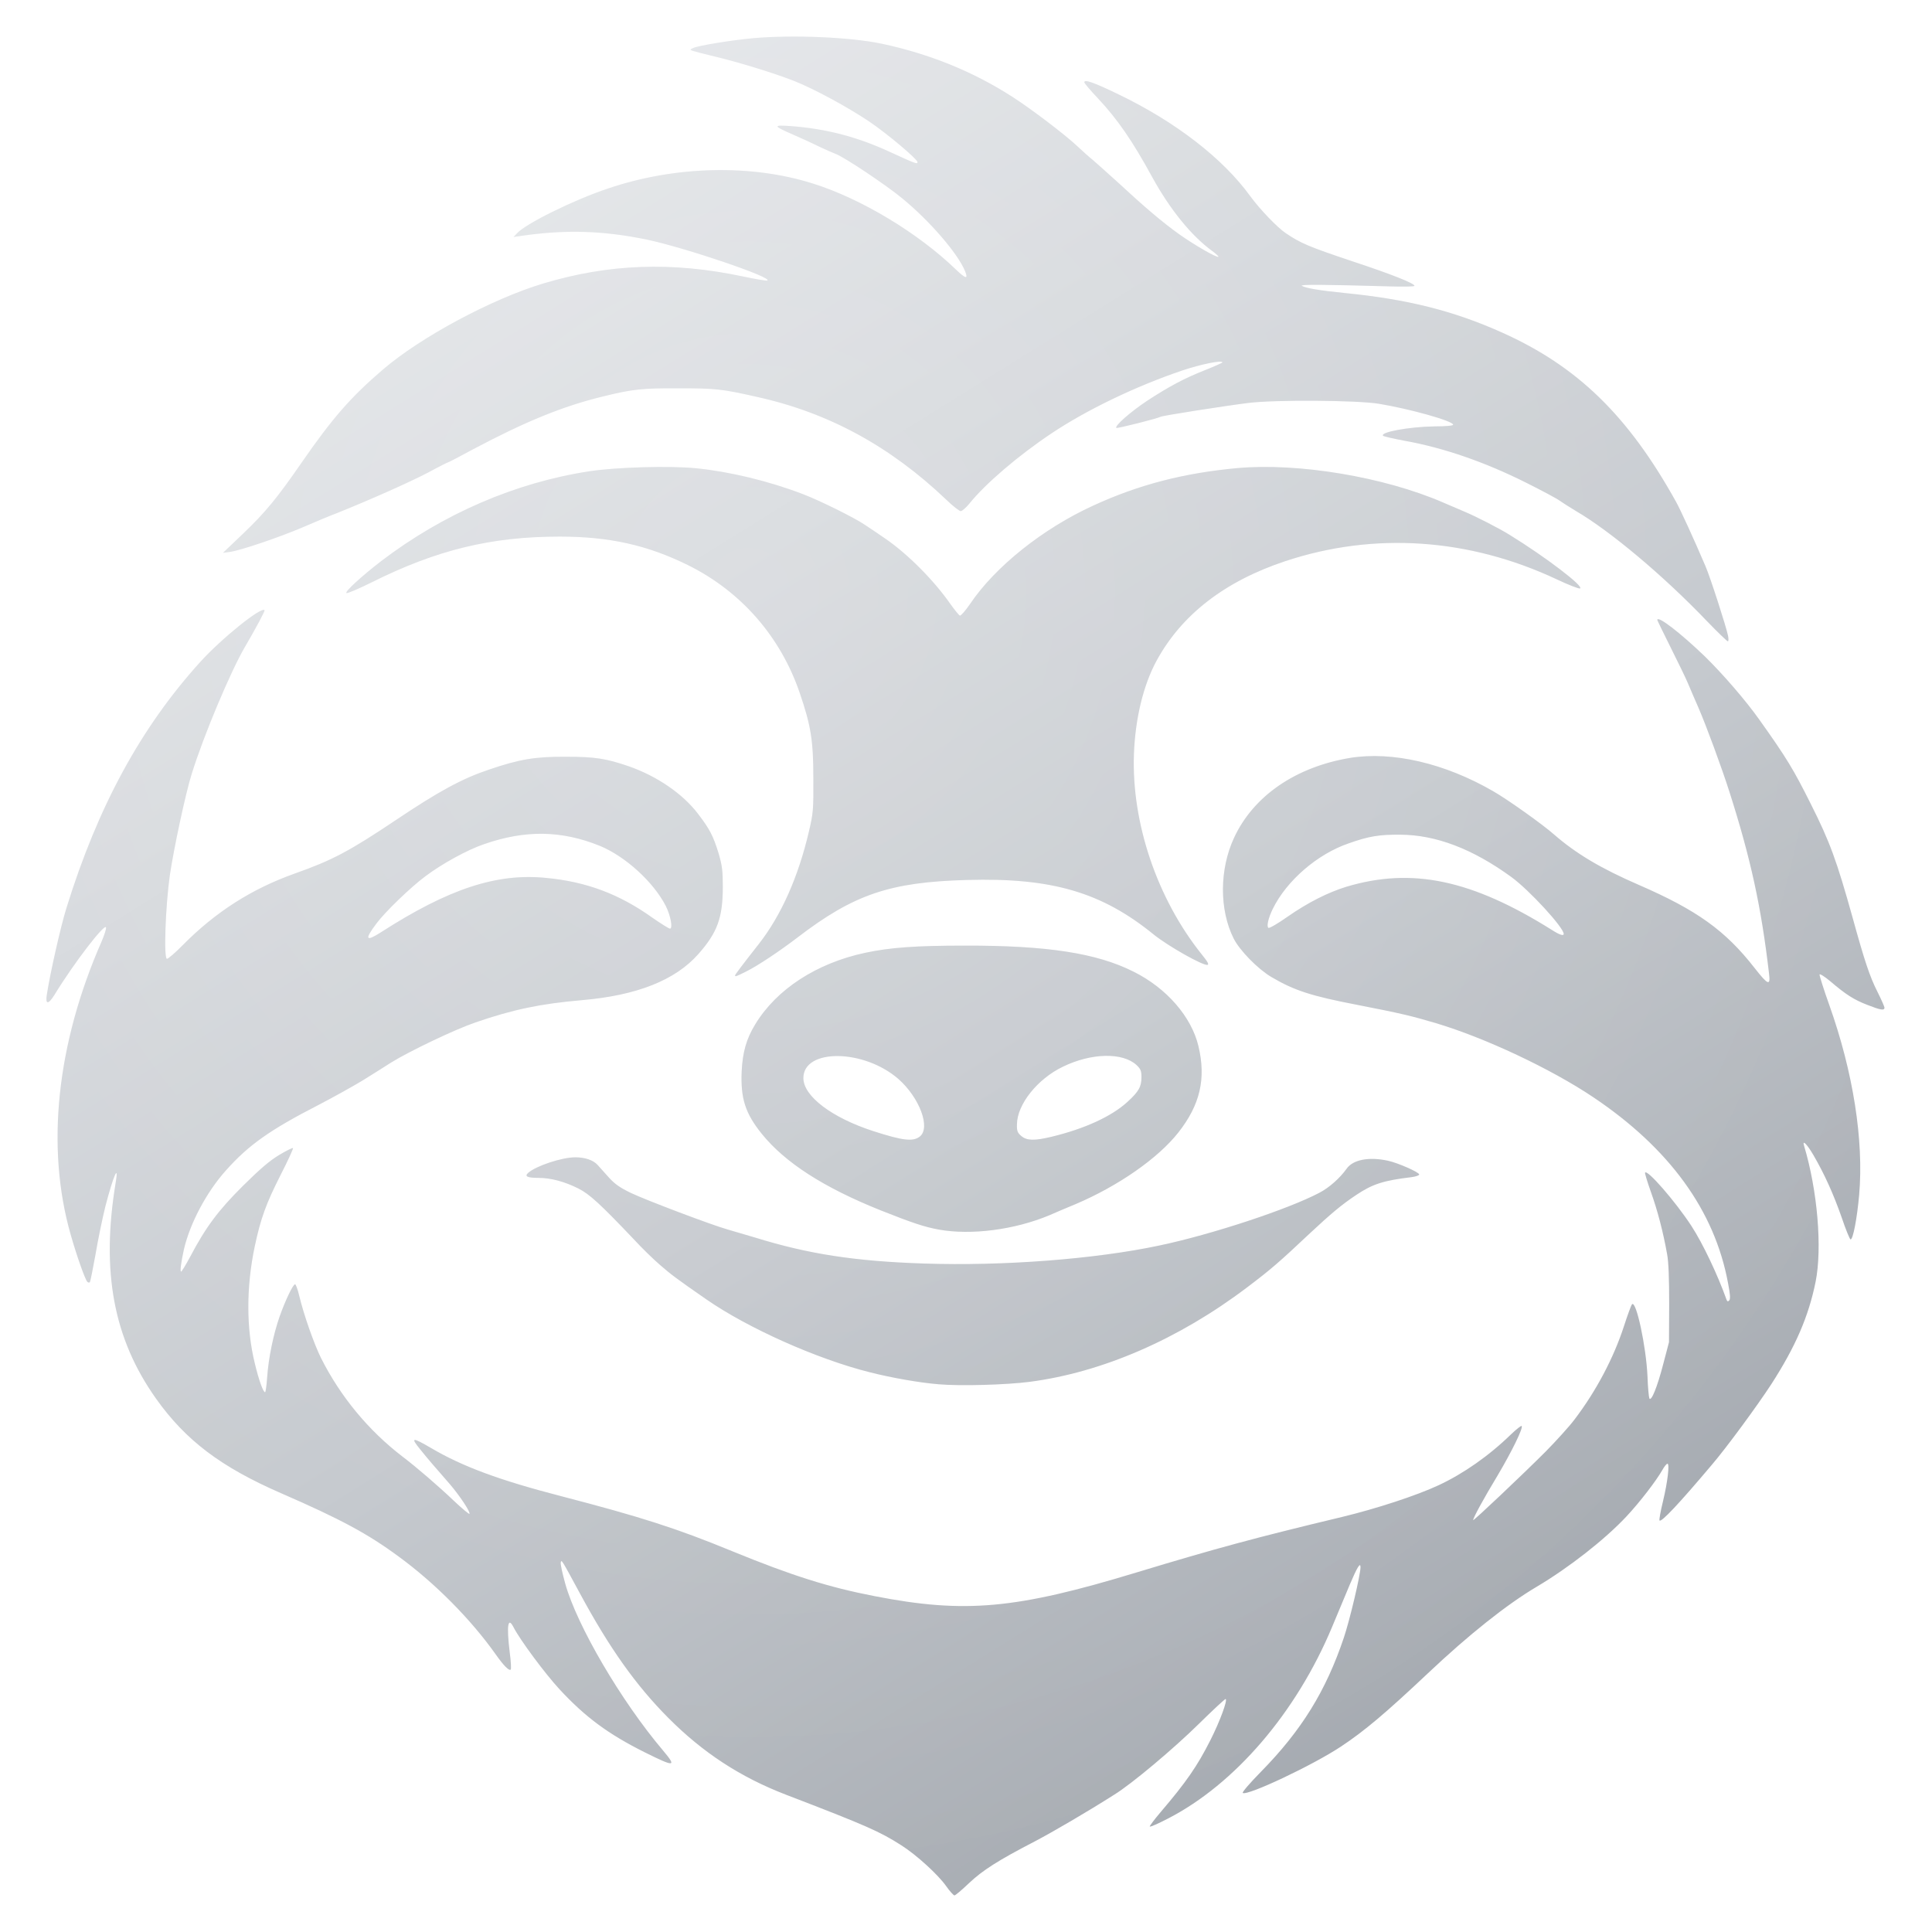
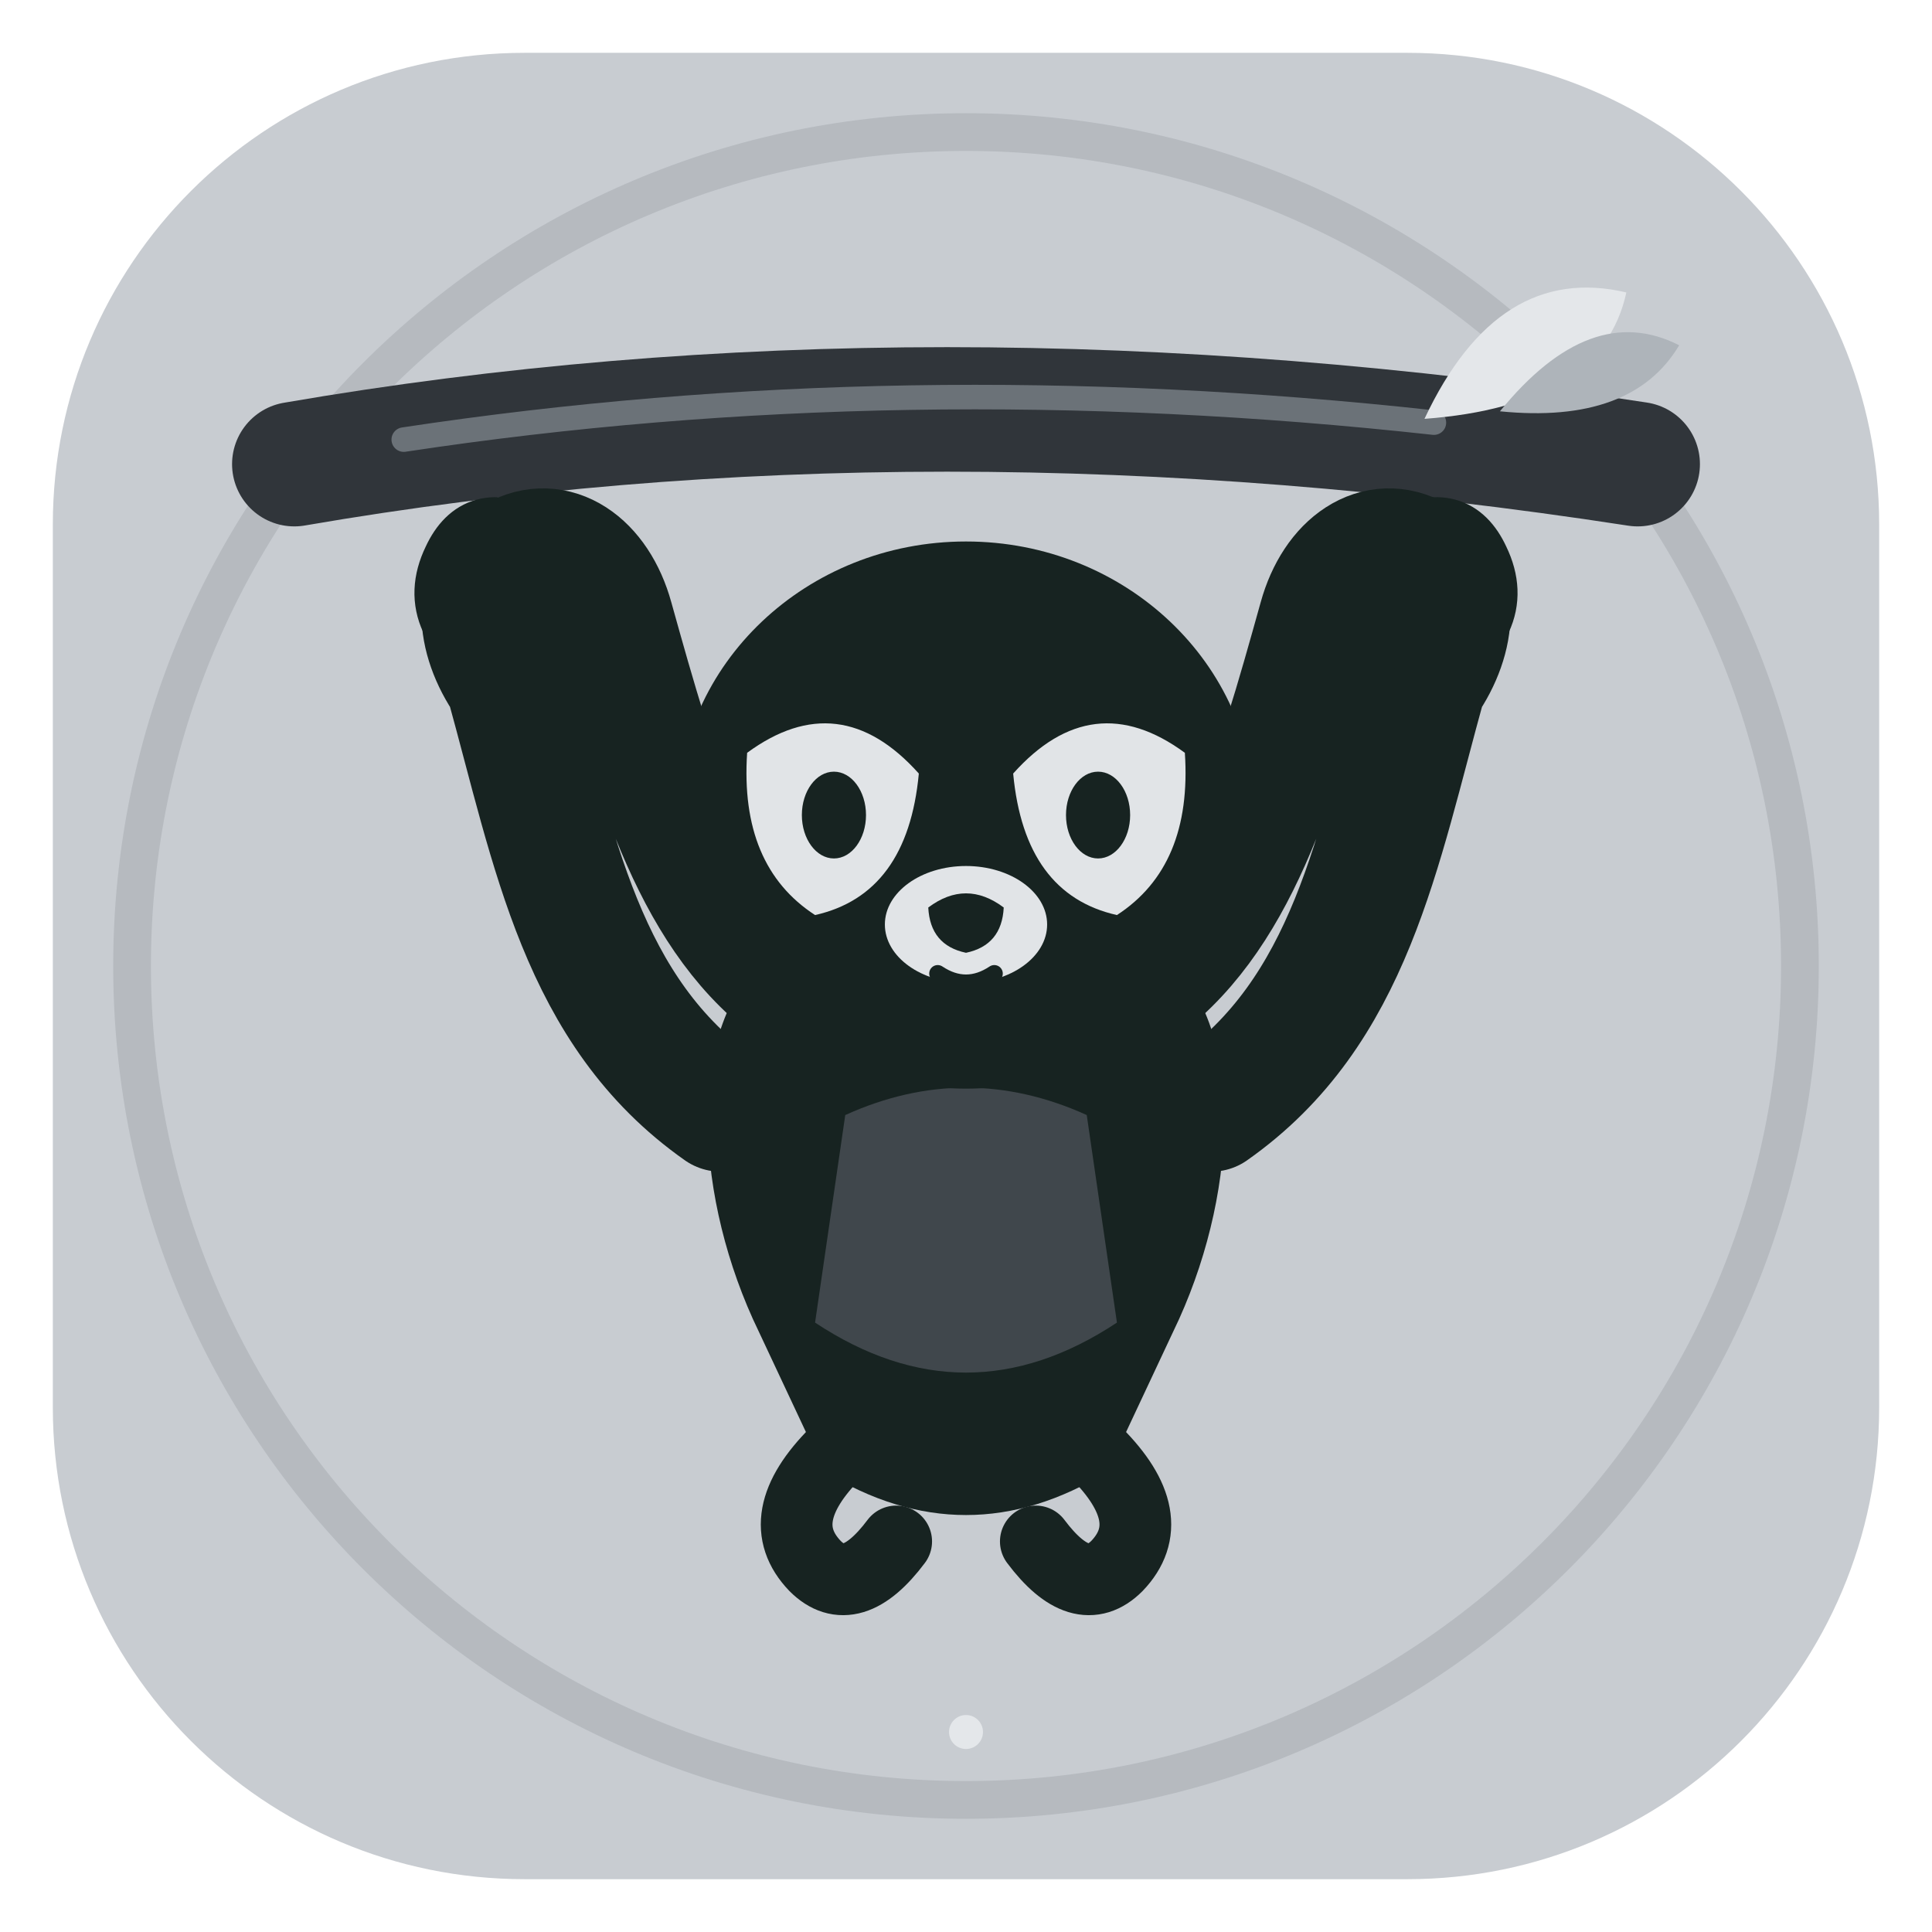
<svg xmlns="http://www.w3.org/2000/svg" viewBox="0 0 1024 1024" width="1024" height="1024">
-   <defs>
-     <linearGradient id="silver" x1="0.2" y1="0" x2="0.8" y2="1">
-       <stop offset="0" stop-color="#e6e8eb" />
-       <stop offset="0.55" stop-color="#c3c7cc" />
-       <stop offset="1" stop-color="#9da2a9" />
-     </linearGradient>
-     <radialGradient id="soft" cx="0.38" cy="0.3" r="0.75">
-       <stop offset="0" stop-color="#ffffff" stop-opacity="0.18" />
-       <stop offset="1" stop-color="#ffffff" stop-opacity="0" />
-     </radialGradient>
-   </defs>
-   <path fill="url(#silver)" fill-rule="evenodd" d="M501.5,999.7 C497.3,993.7 485.7,983.1 477.8,978.1 C466.4,970.8 459.5,967.7 416.5,951.2 C392.4,941.9 372.6,929.0 354.2,910.5 C337.0,893.2 323.0,873.5 307.3,844.4 C297.5,826.3 297.6,826.4 297.2,828.2 C297.0,829.0 298.1,834.0 299.6,839.4 C305.8,861.6 329.2,901.6 351.5,927.9 C358.8,936.6 357.7,936.7 341.6,928.7 C322.4,919.1 310.2,910.1 296.6,895.4 C289.0,887.2 275.7,869.3 272.2,862.5 C269.2,856.6 268.4,861.5 270.2,876.1 C270.8,880.6 271.0,884.5 270.7,884.9 C269.8,885.7 267.0,882.9 262.7,876.8 C249.6,858.3 230.6,839.1 211.3,825.0 C194.9,812.9 180.6,805.2 148.9,791.4 C117.0,777.5 98.4,763.4 82.7,741.3 C60.2,709.6 53.5,674.0 61.3,626.9 C63.1,616.2 60.1,623.1 55.9,639.2 C54.3,645.6 51.9,657.2 50.6,665.0 C49.2,672.7 47.9,679.3 47.6,679.6 C47.3,679.9 46.7,679.8 46.3,679.4 C45.1,678.2 40.6,665.4 37.5,654.5 C24.2,608.1 30.0,553.3 53.9,498.9 C55.3,495.6 56.4,492.3 56.2,491.6 C55.7,488.9 38.9,510.8 28.8,527.4 C25.6,532.5 24.0,532.5 24.8,527.3 C26.6,515.7 32.1,491.3 35.2,481.3 C51.9,427.4 74.6,385.7 106.1,350.9 C117.3,338.5 138.4,321.5 140.2,323.4 C140.6,323.7 135.6,333.0 129.8,342.9 C122.3,355.7 108.0,389.6 101.6,410.2 C98.4,420.3 92.1,449.7 90.0,464.0 C87.7,480.4 86.7,508.2 88.5,508.2 C89.1,508.2 92.9,505.0 96.8,501.0 C114.3,483.3 133.4,471.1 156.5,462.9 C176.0,456.0 185.1,451.2 209.6,434.8 C232.4,419.5 244.7,412.8 258.9,408.0 C275.3,402.4 283.6,401.0 300.0,401.1 C315.3,401.1 321.1,402.0 333.1,406.1 C348.1,411.3 361.9,420.7 370.0,431.4 C376.2,439.5 378.0,443.0 380.9,452.4 C382.7,458.6 383.1,461.4 383.1,469.9 C383.1,486.3 380.3,494.2 370.1,505.7 C357.9,519.5 337.6,527.6 308.4,530.1 C286.6,532.0 272.0,535.0 252.0,541.9 C241.4,545.5 217.3,557.0 207.4,563.1 C204.2,565.2 197.4,569.4 192.3,572.6 C187.2,575.7 176.6,581.6 168.7,585.7 C143.2,598.8 131.8,606.8 119.7,620.4 C109.4,631.9 100.7,648.4 97.5,662.1 C96.0,668.9 95.3,674.0 96.0,674.0 C96.3,674.0 98.5,670.4 100.8,666.1 C109.0,650.5 115.7,641.5 128.8,628.5 C137.9,619.5 142.8,615.3 147.9,612.2 C151.7,609.9 155.0,608.3 155.3,608.5 C155.5,608.8 152.6,615.2 148.7,622.8 C141.1,637.8 138.2,645.6 135.0,660.7 C130.5,682.1 130.5,704.0 135.0,722.4 C137.2,731.6 139.5,737.9 140.5,737.9 C140.8,737.9 141.3,734.3 141.6,730.0 C142.3,719.8 144.9,707.2 148.2,697.8 C151.2,689.3 155.3,680.7 156.4,680.7 C156.8,680.7 157.8,683.4 158.6,686.8 C161.0,696.9 166.5,712.4 170.1,719.7 C180.4,740.2 195.3,758.2 213.3,772.0 C220.7,777.6 232.2,787.5 240.5,795.4 C244.8,799.5 248.6,802.6 248.8,802.4 C249.6,801.6 243.4,792.4 238.4,786.6 C231.3,778.5 226.3,772.7 222.8,768.3 C217.4,761.7 218.4,761.6 228.5,767.5 C245.1,777.3 264.9,784.6 297.4,793.0 C339.7,804.0 358.5,810.0 387.9,822.1 C419.9,835.2 439.3,841.3 463.6,846.0 C511.4,855.3 538.4,852.9 602.5,833.4 C644.4,820.7 665.8,814.9 711.4,804.0 C729.6,799.6 751.0,792.6 762.5,787.2 C775.6,781.1 789.2,771.6 800.8,760.3 C803.7,757.5 806.3,755.5 806.5,755.8 C807.5,756.7 801.2,769.5 793.6,782.3 C786.4,794.2 780.8,804.5 780.8,805.7 C780.8,806.4 806.9,781.7 819.3,769.3 C824.9,763.6 831.8,756.0 834.5,752.4 C846.0,737.3 855.3,719.7 860.8,702.7 C862.7,696.8 864.6,691.7 865.0,691.3 C867.2,689.0 872.5,713.7 873.2,729.5 C873.4,735.3 873.9,740.5 874.2,741.2 C875.2,743.0 878.4,735.2 881.6,722.8 L884.6,711.4 L884.7,691.2 C884.7,677.7 884.4,668.9 883.6,664.7 C881.5,652.9 878.5,641.5 875.1,632.0 C873.2,626.7 871.8,622.0 871.9,621.6 C872.7,619.2 888.1,636.9 896.5,649.8 C902.6,659.2 910.4,675.7 915.0,688.6 C915.4,689.8 915.8,690.0 916.5,689.3 C917.2,688.5 917.1,686.3 915.9,680.1 C908.8,641.6 884.8,608.6 844.4,581.5 C821.9,566.4 786.9,550.0 761.1,542.3 C748.3,538.5 742.5,537.1 719.4,532.6 C695.0,527.9 686.0,525.0 673.8,517.8 C666.7,513.6 657.1,503.8 653.9,497.5 C646.2,482.2 646.3,460.7 654.1,444.0 C664.4,421.8 686.8,406.5 715.6,401.7 C738.0,398.1 765.7,404.5 791.3,419.3 C798.9,423.6 817.7,437.0 823.8,442.4 C835.4,452.5 848.7,460.4 868.8,469.1 C899.4,482.4 914.5,493.2 930.0,513.1 C937.2,522.3 938.5,522.7 937.6,515.8 C933.5,480.7 927.9,455.0 916.7,419.9 C912.6,407.0 904.3,384.5 900.3,375.3 C898.4,370.9 895.8,365.0 894.7,362.3 C893.6,359.6 889.4,351.0 885.5,343.2 C881.6,335.4 878.4,328.8 878.4,328.6 C878.4,326.0 890.6,335.4 903.6,347.9 C913.2,357.3 925.4,371.4 932.6,381.6 C947.0,401.8 950.7,408.0 959.6,425.8 C969.9,446.2 973.5,456.2 981.9,486.3 C988.3,509.5 991.0,517.6 995.1,525.7 C997.1,529.7 998.8,533.5 998.8,534.1 C998.8,535.7 996.8,535.4 989.7,532.6 C982.7,529.9 978.4,527.2 970.1,520.1 C967.1,517.6 964.6,516.0 964.4,516.5 C964.3,517.1 966.6,524.4 969.6,532.8 C982.2,568.2 987.9,604.4 985.4,633.2 C984.3,645.7 982.1,657.3 980.8,656.9 C980.4,656.8 978.2,651.5 976.1,645.2 C971.7,632.7 967.1,622.5 961.2,612.3 C957.7,606.3 955.1,603.8 956.2,607.3 C963.3,630.9 965.9,661.5 962.3,679.4 C958.6,697.7 951.7,713.7 938.8,733.7 C931.5,744.9 915.1,767.3 907.2,776.5 C890.0,796.9 880.6,806.9 879.6,805.9 C879.3,805.6 880.1,801.1 881.4,795.8 C883.9,785.4 885.0,775.8 883.8,775.8 C883.3,775.8 882.1,777.3 881.1,779.1 C877.8,784.9 869.2,796.1 862.1,803.7 C850.8,815.8 831.7,830.8 814.5,841.0 C798.6,850.4 778.4,866.5 756.9,886.8 C734.5,907.9 723.3,917.4 710.6,925.8 C695.8,935.6 661.3,951.9 658.7,950.3 C658.2,950.0 662.5,945.0 668.3,939.1 C689.9,917.1 702.8,896.2 712.3,867.9 C715.5,858.3 721.0,835.0 721.1,830.7 C721.1,827.7 719.3,830.7 715.4,839.9 C713.0,845.6 708.8,855.7 706.0,862.4 C687.1,907.6 654.6,945.6 619.0,963.9 C614.0,966.5 609.7,968.4 609.4,968.1 C609.2,967.9 611.8,964.4 615.2,960.4 C628.7,944.6 634.7,935.9 641.6,922.2 C646.6,912.3 650.8,900.9 649.6,900.5 C649.3,900.4 642.9,906.3 635.4,913.7 C622.2,926.7 600.0,945.4 590.6,951.2 C575.8,960.6 558.1,970.9 548.8,975.8 C528.9,986.1 520.8,991.3 513.6,998.1 C509.8,1001.7 506.4,1004.6 505.9,1004.6 C505.4,1004.6 503.4,1002.4 501.5,999.7 Z M497.6,733.7 C487.5,732.9 472.2,730.2 460.9,727.3 C433.0,720.3 396.3,703.9 374.4,688.7 C358.4,677.6 355.9,675.7 350.0,670.6 C346.5,667.6 340.1,661.4 335.8,656.7 C318.3,638.3 312.5,632.9 306.5,629.9 C299.3,626.3 292.0,624.3 285.5,624.3 C279.5,624.3 277.8,623.5 280.0,621.6 C284.2,617.9 297.9,613.4 304.9,613.4 C310.1,613.4 314.4,614.9 316.7,617.4 C317.9,618.7 320.6,621.7 322.8,624.2 C325.9,627.6 328.6,629.5 334.4,632.3 C342.6,636.2 377.5,649.4 385.8,651.7 C388.6,652.5 395.0,654.4 400.1,655.9 C428.5,664.7 453.2,668.5 489.7,669.7 C531.6,671.1 580.5,667.4 614.7,660.1 C642.2,654.3 682.6,641.0 699.3,632.2 C704.5,629.5 710.2,624.4 713.7,619.5 C717.0,614.7 725.4,613.0 735.6,615.2 C740.8,616.3 752.2,621.3 752.2,622.5 C752.2,623.0 750.4,623.6 748.2,623.9 C733.3,625.7 727.6,627.5 718.9,633.3 C711.1,638.5 705.7,643.0 693.7,654.2 C678.1,668.9 673.5,672.9 660.9,682.4 C624.7,709.8 584.2,727.4 545.7,732.4 C533.3,734.0 509.1,734.7 497.6,733.7 Z M497.6,651.7 C489.9,650.3 483.4,648.1 467.0,641.6 C436.5,629.4 416.1,616.2 403.8,601.0 C395.0,590.1 392.5,582.2 393.1,567.9 C393.6,557.6 395.6,550.6 400.3,542.9 C411.6,524.3 432.8,510.5 458.6,505.0 C471.7,502.2 485.4,501.2 511.2,501.2 C555.2,501.1 581.3,505.2 600.8,515.0 C618.3,523.7 631.5,538.9 635.2,554.5 C639.3,571.7 636.1,585.6 624.5,600.3 C613.8,613.9 592.7,628.6 570.1,638.2 C565.0,640.3 558.7,643.0 556.2,644.1 C537.8,651.8 514.8,654.8 497.6,651.7 Z M487.5,602.4 C493.4,597.8 487.4,581.8 476.2,571.9 C457.9,555.9 425.8,555.6 425.8,571.4 C425.8,581.0 440.9,592.4 462.8,599.5 C478.6,604.6 483.9,605.2 487.5,602.4 Z M557.4,602.5 C575.1,598.2 589.2,591.7 597.6,584.0 C603.6,578.5 605.0,576.0 605.0,570.9 C605.0,567.6 604.6,566.6 602.4,564.5 C595.0,557.7 578.5,558.0 563.3,565.4 C549.8,571.9 539.1,585.4 539.0,595.9 C538.9,599.5 539.3,600.4 541.3,602.1 C544.2,604.6 548.2,604.7 557.4,602.5 Z M389.6,517.0 C389.6,516.6 393.1,511.9 402.3,500.2 C414.1,485.1 423.2,464.6 428.8,440.5 C431.0,431.1 431.2,429.2 431.1,412.7 C431.1,392.4 429.8,384.6 423.9,367.3 C413.7,337.4 392.8,313.5 364.8,299.6 C343.2,288.9 323.0,284.4 296.6,284.4 C260.5,284.4 231.5,291.4 197.1,308.6 C190.0,312.1 184.0,314.7 183.6,314.3 C182.8,313.5 191.8,305.3 201.9,297.5 C234.8,272.4 273.1,255.8 312.3,249.8 C326.7,247.6 355.1,246.8 369.0,248.2 C386.8,250.0 407.2,254.9 425.3,261.8 C434.5,265.3 452.9,274.4 458.6,278.3 C461.2,280.0 465.9,283.2 469.1,285.4 C481.1,293.6 495.2,307.8 503.9,320.4 C506.1,323.4 508.2,326.1 508.8,326.3 C509.3,326.4 511.7,323.7 514.1,320.2 C527.4,300.4 552.7,280.2 579.4,268.0 C603.5,256.9 627.4,250.7 655.9,248.1 C688.3,245.2 733.6,252.8 764.8,266.3 C768.8,268.0 774.1,270.3 776.7,271.4 C782.2,273.7 794.7,280.1 800.0,283.4 C819.2,295.2 840.0,311.1 837.4,311.9 C836.8,312.1 831.3,310.0 825.2,307.1 C778.6,285.2 728.4,281.8 681.3,297.4 C649.3,308.0 626.4,325.7 613.1,350.0 C606.0,363.0 601.7,380.8 601.0,399.7 C599.7,436.2 613.3,476.3 636.9,505.8 C640.0,509.6 640.9,511.2 640.0,511.4 C637.6,511.9 619.2,501.5 611.6,495.4 C584.0,472.9 557.5,465.1 512.5,466.4 C471.7,467.5 452.6,474.0 422.8,496.8 C413.1,504.2 401.7,511.8 395.7,514.8 C390.3,517.5 389.6,517.8 389.6,517.0 Z M201.8,494.2 C237.7,471.1 263.2,462.7 289.3,465.3 C310.8,467.3 328.3,473.9 345.9,486.5 C350.4,489.6 354.5,492.2 355.1,492.2 C356.7,492.2 355.5,485.4 352.9,480.2 C346.4,467.5 331.5,453.9 317.9,448.3 C297.6,440.1 278.5,439.8 256.6,447.4 C247.7,450.4 234.3,457.8 225.5,464.4 C217.8,470.1 204.0,483.4 199.5,489.5 C193.1,498.0 193.8,499.3 201.8,494.2 Z M828.8,495.0 C828.8,491.6 810.5,471.7 801.0,464.8 C780.5,449.9 761.1,442.5 742.2,442.4 C731.1,442.3 725.5,443.2 714.8,447.0 C698.2,452.7 682.0,466.7 674.6,481.7 C672.2,486.6 671.2,491.1 672.3,491.8 C672.8,492.1 677.3,489.5 682.4,485.9 C693.3,478.3 703.9,473.0 713.6,470.0 C748.4,459.6 780.0,466.2 822.7,493.0 C826.6,495.5 828.8,496.2 828.8,495.0 Z M904.9,329.4 C881.9,305.3 853.4,281.4 835.2,270.8 C831.9,268.8 828.1,266.4 826.7,265.4 C825.3,264.3 817.2,260.0 808.6,255.7 C787.0,244.9 765.1,237.3 744.4,233.6 C738.5,232.5 733.4,231.3 733.1,231.0 C731.1,229.1 746.8,226.2 760.2,226.0 C766.4,226.0 770.3,225.6 770.2,225.1 C770.1,223.1 747.2,216.7 730.8,214.0 C719.2,212.1 675.5,211.8 661.4,213.6 C649.4,215.1 616.0,220.3 615.1,220.9 C613.6,221.8 592.1,227.2 591.7,226.8 C590.6,225.8 599.2,218.3 607.9,212.5 C619.7,204.8 627.7,200.5 638.9,196.1 C643.9,194.1 647.9,192.3 647.9,192.1 C647.9,190.7 636.7,193.0 626.5,196.4 C602.0,204.7 576.0,217.2 557.3,229.7 C539.9,241.3 522.2,256.4 513.8,266.9 C512.0,269.1 509.9,270.9 509.2,270.9 C508.5,270.9 505.0,268.2 501.5,264.8 C471.9,236.6 439.3,218.8 401.4,210.4 C382.5,206.1 379.1,205.8 359.7,205.8 C340.3,205.7 335.1,206.3 319.7,210.1 C298.2,215.3 278.3,223.5 250.6,238.2 C243.8,241.9 238.0,244.9 237.8,244.9 C237.5,244.9 232.7,247.3 227.0,250.4 C217.7,255.3 196.2,264.9 178.7,271.9 C175.0,273.3 166.8,276.7 160.4,279.5 C147.4,285.0 127.9,291.6 122.0,292.5 L118.2,293.0 L128.9,282.8 C140.7,271.5 146.8,264.1 159.8,245.3 C176.2,221.6 185.8,210.6 202.8,196.0 C222.9,178.7 260.6,158.5 287.8,150.3 C322.7,139.8 356.2,138.6 393.6,146.5 C400.2,147.9 406.1,148.9 406.6,148.7 C410.7,147.4 363.3,131.3 342.9,127.0 C319.7,122.2 299.7,121.6 276.4,125.0 L272.2,125.6 L273.9,123.8 C278.3,118.7 304.0,106.0 322.3,99.9 C357.7,87.9 398.1,86.9 430.9,97.3 C456.4,105.3 486.5,123.4 506.7,142.9 C511.9,147.9 513.3,148.1 511.5,143.7 C507.7,134.4 493.0,117.3 478.3,105.2 C469.6,98.0 447.7,83.4 443.0,81.6 C441.6,81.1 437.8,79.4 434.6,77.9 C431.4,76.3 425.1,73.4 420.7,71.5 C409.7,66.7 409.5,66.2 418.7,66.8 C437.7,68.2 454.0,72.4 471.6,80.5 C485.1,86.7 486.3,87.2 486.3,85.9 C486.3,84.4 470.3,70.9 460.7,64.4 C449.2,56.7 431.7,47.2 420.9,42.9 C410.7,38.9 391.4,32.9 378.6,29.9 C373.3,28.6 368.2,27.3 367.3,27.0 C365.6,26.4 365.6,26.3 367.3,25.5 C369.7,24.2 388.3,21.2 399.7,20.2 C420.8,18.4 450.5,19.7 467.0,23.1 C492.6,28.5 516.0,38.0 537.0,51.6 C546.8,57.9 564.9,71.7 570.9,77.4 C573.7,80.0 577.3,83.3 579.0,84.6 C580.7,86.0 586.5,91.3 592.1,96.3 C606.9,110.0 616.2,117.9 625.2,124.3 C633.1,129.9 645.1,136.8 645.8,136.1 C646.0,135.9 644.6,134.6 642.6,133.1 C631.3,124.9 620.0,110.8 610.6,93.7 C600.3,74.8 592.3,63.2 582.1,52.3 C578.0,48.0 574.7,44.1 574.7,43.6 C574.7,41.9 579.8,43.7 592.8,50.0 C623.0,64.5 648.2,84.0 662.6,103.9 C667.7,110.9 677.0,120.6 681.5,123.6 C689.3,128.9 693.8,130.8 716.5,138.4 C737.7,145.4 749.7,150.2 749.7,151.5 C749.7,151.9 743.9,152.0 736.9,151.8 C701.6,150.8 688.8,150.7 690.0,151.5 C692.0,152.7 698.8,153.9 712.7,155.3 C746.0,158.6 770.3,164.7 796.0,176.2 C836.0,194.1 862.9,220.2 888.3,265.9 C890.6,270.0 897.8,285.7 903.9,300.0 C906.4,305.7 915.1,332.7 915.9,337.0 C916.2,338.6 916.2,339.9 915.8,339.9 C915.4,339.9 910.5,335.2 904.9,329.4 Z" />
-   <path fill="url(#soft)" fill-rule="evenodd" d="M501.5,999.7 C497.3,993.7 485.7,983.1 477.8,978.1 C466.4,970.8 459.5,967.7 416.5,951.2 C392.4,941.9 372.6,929.0 354.2,910.5 C337.0,893.2 323.0,873.5 307.3,844.4 C297.5,826.3 297.6,826.4 297.2,828.2 C297.0,829.0 298.1,834.0 299.6,839.4 C305.8,861.6 329.2,901.6 351.5,927.9 C358.8,936.6 357.7,936.7 341.6,928.7 C322.4,919.1 310.2,910.1 296.6,895.4 C289.0,887.2 275.7,869.3 272.2,862.5 C269.2,856.6 268.4,861.5 270.2,876.1 C270.8,880.6 271.0,884.5 270.7,884.9 C269.8,885.7 267.0,882.9 262.7,876.8 C249.6,858.3 230.6,839.1 211.3,825.0 C194.9,812.9 180.6,805.2 148.9,791.4 C117.0,777.5 98.4,763.4 82.7,741.3 C60.2,709.6 53.5,674.0 61.3,626.9 C63.1,616.2 60.1,623.1 55.9,639.2 C54.3,645.6 51.9,657.2 50.6,665.0 C49.2,672.7 47.9,679.3 47.6,679.6 C47.3,679.9 46.7,679.8 46.3,679.4 C45.1,678.2 40.6,665.4 37.5,654.5 C24.2,608.1 30.0,553.3 53.9,498.9 C55.3,495.6 56.4,492.3 56.2,491.6 C55.7,488.9 38.9,510.8 28.8,527.4 C25.6,532.5 24.0,532.5 24.8,527.3 C26.6,515.7 32.1,491.3 35.2,481.3 C51.9,427.4 74.6,385.7 106.1,350.9 C117.3,338.5 138.4,321.5 140.2,323.4 C140.6,323.7 135.6,333.0 129.8,342.9 C122.3,355.7 108.0,389.6 101.6,410.2 C98.4,420.3 92.1,449.7 90.0,464.0 C87.7,480.4 86.7,508.2 88.5,508.2 C89.1,508.2 92.9,505.0 96.8,501.0 C114.3,483.3 133.4,471.1 156.5,462.9 C176.0,456.0 185.1,451.2 209.6,434.8 C232.4,419.5 244.7,412.8 258.9,408.0 C275.3,402.4 283.6,401.0 300.0,401.1 C315.3,401.1 321.1,402.0 333.1,406.1 C348.1,411.3 361.9,420.7 370.0,431.4 C376.2,439.5 378.0,443.0 380.9,452.4 C382.7,458.6 383.1,461.4 383.1,469.9 C383.1,486.3 380.3,494.2 370.1,505.7 C357.9,519.5 337.6,527.6 308.4,530.1 C286.6,532.0 272.0,535.0 252.0,541.9 C241.4,545.5 217.3,557.0 207.4,563.1 C204.2,565.2 197.4,569.4 192.3,572.6 C187.2,575.7 176.6,581.6 168.7,585.7 C143.2,598.8 131.8,606.8 119.7,620.4 C109.4,631.9 100.7,648.4 97.5,662.1 C96.0,668.9 95.3,674.0 96.0,674.0 C96.3,674.0 98.5,670.4 100.8,666.1 C109.0,650.5 115.7,641.5 128.8,628.5 C137.9,619.5 142.8,615.3 147.9,612.2 C151.7,609.9 155.0,608.3 155.3,608.5 C155.5,608.8 152.6,615.2 148.7,622.8 C141.1,637.8 138.2,645.6 135.0,660.7 C130.5,682.1 130.5,704.0 135.0,722.4 C137.2,731.6 139.5,737.9 140.5,737.9 C140.8,737.9 141.3,734.3 141.6,730.0 C142.3,719.8 144.9,707.2 148.2,697.8 C151.2,689.3 155.3,680.7 156.4,680.7 C156.8,680.7 157.8,683.4 158.6,686.8 C161.0,696.9 166.5,712.4 170.1,719.7 C180.4,740.2 195.3,758.2 213.3,772.0 C220.7,777.6 232.2,787.5 240.5,795.4 C244.8,799.5 248.6,802.6 248.8,802.4 C249.6,801.6 243.4,792.4 238.4,786.6 C231.3,778.5 226.3,772.7 222.8,768.3 C217.4,761.7 218.4,761.6 228.5,767.5 C245.1,777.3 264.9,784.6 297.4,793.0 C339.7,804.0 358.5,810.0 387.9,822.1 C419.9,835.2 439.3,841.3 463.6,846.0 C511.4,855.3 538.4,852.9 602.5,833.4 C644.4,820.7 665.8,814.9 711.4,804.0 C729.6,799.6 751.0,792.6 762.5,787.2 C775.6,781.1 789.2,771.6 800.8,760.3 C803.7,757.5 806.3,755.5 806.5,755.8 C807.5,756.7 801.2,769.5 793.6,782.3 C786.4,794.2 780.8,804.5 780.8,805.7 C780.8,806.4 806.9,781.7 819.3,769.3 C824.9,763.6 831.8,756.0 834.5,752.4 C846.0,737.3 855.3,719.7 860.8,702.7 C862.7,696.8 864.6,691.7 865.0,691.3 C867.2,689.0 872.5,713.7 873.2,729.5 C873.4,735.3 873.9,740.5 874.2,741.2 C875.2,743.0 878.4,735.2 881.6,722.8 L884.6,711.4 L884.7,691.2 C884.7,677.7 884.4,668.9 883.6,664.7 C881.5,652.9 878.5,641.5 875.1,632.0 C873.2,626.7 871.8,622.0 871.9,621.6 C872.7,619.2 888.1,636.9 896.5,649.8 C902.6,659.2 910.4,675.7 915.0,688.6 C915.4,689.8 915.8,690.0 916.5,689.3 C917.2,688.5 917.1,686.3 915.9,680.1 C908.8,641.6 884.8,608.6 844.4,581.5 C821.9,566.4 786.9,550.0 761.1,542.3 C748.3,538.5 742.5,537.1 719.4,532.6 C695.0,527.9 686.0,525.0 673.8,517.8 C666.7,513.6 657.1,503.8 653.9,497.5 C646.2,482.2 646.3,460.7 654.1,444.0 C664.4,421.8 686.8,406.5 715.6,401.7 C738.0,398.1 765.7,404.5 791.3,419.3 C798.9,423.6 817.7,437.0 823.8,442.4 C835.4,452.5 848.7,460.4 868.8,469.1 C899.4,482.4 914.5,493.2 930.0,513.1 C937.2,522.3 938.5,522.7 937.6,515.8 C933.5,480.7 927.9,455.0 916.7,419.9 C912.6,407.0 904.3,384.5 900.3,375.3 C898.4,370.9 895.8,365.0 894.7,362.3 C893.6,359.6 889.4,351.0 885.5,343.2 C881.6,335.4 878.4,328.8 878.4,328.6 C878.4,326.0 890.6,335.4 903.6,347.9 C913.2,357.3 925.4,371.4 932.6,381.6 C947.0,401.8 950.7,408.0 959.6,425.8 C969.9,446.2 973.5,456.2 981.9,486.3 C988.3,509.5 991.0,517.6 995.1,525.7 C997.1,529.7 998.8,533.5 998.8,534.1 C998.8,535.7 996.8,535.4 989.7,532.6 C982.7,529.9 978.4,527.2 970.1,520.1 C967.1,517.6 964.6,516.0 964.4,516.5 C964.3,517.1 966.6,524.4 969.6,532.8 C982.2,568.2 987.9,604.4 985.4,633.2 C984.3,645.7 982.1,657.3 980.8,656.9 C980.4,656.8 978.2,651.5 976.1,645.2 C971.7,632.7 967.1,622.5 961.2,612.3 C957.7,606.3 955.1,603.8 956.2,607.3 C963.3,630.9 965.9,661.5 962.3,679.4 C958.6,697.7 951.7,713.7 938.8,733.7 C931.5,744.9 915.1,767.3 907.2,776.5 C890.0,796.9 880.6,806.9 879.6,805.9 C879.3,805.6 880.1,801.1 881.4,795.8 C883.9,785.4 885.0,775.8 883.8,775.8 C883.3,775.8 882.1,777.3 881.1,779.1 C877.8,784.9 869.2,796.1 862.1,803.7 C850.8,815.8 831.7,830.8 814.5,841.0 C798.6,850.4 778.4,866.5 756.9,886.8 C734.5,907.9 723.3,917.4 710.6,925.8 C695.8,935.6 661.3,951.9 658.7,950.3 C658.2,950.0 662.5,945.0 668.3,939.1 C689.9,917.1 702.8,896.2 712.3,867.9 C715.5,858.3 721.0,835.0 721.1,830.7 C721.1,827.7 719.3,830.7 715.4,839.9 C713.0,845.6 708.8,855.7 706.0,862.4 C687.1,907.6 654.6,945.6 619.0,963.9 C614.0,966.5 609.7,968.4 609.4,968.1 C609.2,967.9 611.8,964.4 615.2,960.4 C628.7,944.6 634.7,935.9 641.6,922.2 C646.6,912.3 650.8,900.9 649.6,900.5 C649.3,900.4 642.9,906.3 635.4,913.7 C622.2,926.7 600.0,945.4 590.6,951.2 C575.8,960.6 558.1,970.9 548.8,975.8 C528.9,986.1 520.8,991.3 513.6,998.1 C509.8,1001.7 506.4,1004.6 505.9,1004.6 C505.4,1004.6 503.4,1002.4 501.5,999.7 Z M497.6,733.7 C487.5,732.9 472.2,730.2 460.9,727.3 C433.0,720.3 396.3,703.9 374.4,688.7 C358.4,677.6 355.9,675.7 350.0,670.6 C346.5,667.6 340.1,661.4 335.8,656.7 C318.3,638.3 312.5,632.9 306.5,629.9 C299.3,626.3 292.0,624.3 285.5,624.3 C279.5,624.3 277.8,623.5 280.0,621.6 C284.2,617.9 297.9,613.4 304.9,613.4 C310.1,613.4 314.4,614.9 316.7,617.4 C317.9,618.7 320.6,621.7 322.8,624.2 C325.9,627.6 328.6,629.5 334.4,632.3 C342.6,636.2 377.5,649.4 385.8,651.7 C388.6,652.5 395.0,654.4 400.1,655.9 C428.5,664.7 453.2,668.5 489.7,669.7 C531.6,671.1 580.5,667.4 614.7,660.1 C642.2,654.3 682.6,641.0 699.3,632.2 C704.5,629.5 710.2,624.4 713.7,619.5 C717.0,614.7 725.4,613.0 735.6,615.2 C740.8,616.3 752.2,621.3 752.2,622.5 C752.2,623.0 750.4,623.6 748.2,623.9 C733.3,625.7 727.6,627.5 718.9,633.3 C711.1,638.5 705.7,643.0 693.7,654.2 C678.1,668.9 673.5,672.9 660.9,682.4 C624.7,709.8 584.2,727.4 545.7,732.4 C533.3,734.0 509.1,734.7 497.6,733.7 Z M497.6,651.7 C489.9,650.3 483.4,648.1 467.0,641.6 C436.5,629.4 416.1,616.2 403.8,601.0 C395.0,590.1 392.5,582.2 393.1,567.9 C393.6,557.6 395.6,550.6 400.3,542.9 C411.6,524.3 432.8,510.5 458.6,505.0 C471.7,502.2 485.4,501.2 511.2,501.2 C555.2,501.1 581.3,505.2 600.8,515.0 C618.3,523.7 631.5,538.9 635.2,554.5 C639.3,571.7 636.1,585.6 624.5,600.3 C613.8,613.9 592.7,628.6 570.1,638.2 C565.0,640.3 558.7,643.0 556.2,644.1 C537.8,651.8 514.8,654.8 497.6,651.7 Z M487.5,602.4 C493.4,597.8 487.4,581.8 476.2,571.9 C457.9,555.9 425.8,555.6 425.8,571.4 C425.8,581.0 440.9,592.4 462.8,599.5 C478.6,604.6 483.9,605.2 487.5,602.4 Z M557.4,602.5 C575.1,598.2 589.2,591.7 597.6,584.0 C603.6,578.5 605.0,576.0 605.0,570.9 C605.0,567.6 604.6,566.6 602.4,564.5 C595.0,557.7 578.5,558.0 563.3,565.4 C549.8,571.9 539.1,585.4 539.0,595.9 C538.9,599.5 539.3,600.4 541.3,602.1 C544.2,604.6 548.2,604.7 557.4,602.5 Z M389.6,517.0 C389.6,516.6 393.1,511.9 402.3,500.2 C414.1,485.1 423.2,464.6 428.8,440.5 C431.0,431.1 431.2,429.2 431.1,412.7 C431.1,392.4 429.8,384.6 423.9,367.3 C413.7,337.4 392.8,313.5 364.8,299.6 C343.2,288.9 323.0,284.4 296.6,284.4 C260.5,284.4 231.5,291.4 197.1,308.6 C190.0,312.1 184.0,314.7 183.6,314.3 C182.8,313.5 191.8,305.3 201.9,297.5 C234.8,272.4 273.1,255.8 312.3,249.8 C326.7,247.6 355.1,246.8 369.0,248.2 C386.8,250.0 407.2,254.9 425.3,261.8 C434.5,265.3 452.9,274.4 458.6,278.3 C461.2,280.0 465.9,283.2 469.1,285.4 C481.1,293.6 495.2,307.8 503.9,320.4 C506.1,323.4 508.2,326.1 508.8,326.3 C509.3,326.4 511.7,323.7 514.1,320.2 C527.4,300.4 552.7,280.2 579.4,268.0 C603.5,256.9 627.4,250.7 655.9,248.1 C688.3,245.2 733.6,252.8 764.8,266.3 C768.8,268.0 774.1,270.3 776.7,271.4 C782.2,273.7 794.7,280.1 800.0,283.4 C819.2,295.2 840.0,311.1 837.4,311.9 C836.8,312.1 831.3,310.0 825.2,307.1 C778.6,285.2 728.4,281.8 681.3,297.4 C649.3,308.0 626.4,325.7 613.1,350.0 C606.0,363.0 601.7,380.8 601.0,399.7 C599.7,436.2 613.3,476.3 636.9,505.8 C640.0,509.6 640.9,511.2 640.0,511.4 C637.6,511.9 619.2,501.5 611.6,495.4 C584.0,472.9 557.5,465.1 512.5,466.4 C471.7,467.5 452.6,474.0 422.8,496.8 C413.1,504.2 401.7,511.8 395.7,514.8 C390.3,517.5 389.6,517.8 389.6,517.0 Z M201.8,494.2 C237.7,471.1 263.2,462.7 289.3,465.3 C310.8,467.3 328.3,473.9 345.9,486.5 C350.4,489.6 354.5,492.2 355.1,492.2 C356.7,492.2 355.5,485.4 352.9,480.2 C346.4,467.5 331.5,453.9 317.9,448.3 C297.6,440.1 278.5,439.8 256.6,447.4 C247.7,450.4 234.3,457.8 225.5,464.4 C217.8,470.1 204.0,483.4 199.5,489.5 C193.1,498.0 193.8,499.3 201.8,494.2 Z M828.8,495.0 C828.8,491.6 810.5,471.7 801.0,464.8 C780.5,449.9 761.1,442.5 742.2,442.4 C731.1,442.3 725.5,443.2 714.8,447.0 C698.2,452.7 682.0,466.7 674.6,481.7 C672.2,486.6 671.2,491.1 672.3,491.8 C672.8,492.1 677.3,489.5 682.4,485.9 C693.3,478.3 703.9,473.0 713.6,470.0 C748.4,459.6 780.0,466.2 822.7,493.0 C826.6,495.5 828.8,496.2 828.8,495.0 Z M904.9,329.4 C881.9,305.3 853.4,281.4 835.2,270.8 C831.9,268.8 828.1,266.4 826.7,265.4 C825.3,264.3 817.2,260.0 808.6,255.7 C787.0,244.9 765.1,237.3 744.4,233.6 C738.5,232.5 733.4,231.3 733.1,231.0 C731.1,229.1 746.8,226.2 760.2,226.0 C766.4,226.0 770.3,225.6 770.2,225.1 C770.1,223.1 747.2,216.7 730.8,214.0 C719.2,212.1 675.5,211.8 661.4,213.6 C649.4,215.1 616.0,220.3 615.1,220.9 C613.6,221.8 592.1,227.2 591.7,226.8 C590.6,225.8 599.2,218.3 607.9,212.5 C619.7,204.8 627.7,200.5 638.9,196.1 C643.9,194.1 647.9,192.3 647.9,192.1 C647.9,190.7 636.7,193.0 626.5,196.4 C602.0,204.7 576.0,217.2 557.3,229.7 C539.9,241.3 522.2,256.4 513.8,266.9 C512.0,269.1 509.9,270.9 509.2,270.9 C508.5,270.9 505.0,268.2 501.5,264.8 C471.9,236.6 439.3,218.8 401.4,210.4 C382.5,206.1 379.1,205.8 359.7,205.8 C340.3,205.7 335.1,206.3 319.7,210.1 C298.2,215.3 278.3,223.5 250.6,238.2 C243.8,241.9 238.0,244.9 237.8,244.9 C237.5,244.9 232.7,247.3 227.0,250.4 C217.7,255.3 196.2,264.9 178.7,271.9 C175.0,273.3 166.8,276.7 160.4,279.5 C147.4,285.0 127.9,291.6 122.0,292.5 L118.2,293.0 L128.9,282.8 C140.7,271.5 146.8,264.1 159.8,245.3 C176.2,221.6 185.8,210.6 202.8,196.0 C222.9,178.7 260.6,158.5 287.8,150.3 C322.7,139.8 356.2,138.6 393.6,146.5 C400.2,147.9 406.1,148.9 406.6,148.7 C410.7,147.4 363.3,131.3 342.9,127.0 C319.7,122.2 299.7,121.6 276.4,125.0 L272.2,125.6 L273.9,123.8 C278.3,118.7 304.0,106.0 322.3,99.9 C357.7,87.9 398.1,86.9 430.9,97.3 C456.4,105.3 486.5,123.4 506.7,142.9 C511.9,147.9 513.3,148.1 511.5,143.7 C507.7,134.4 493.0,117.3 478.3,105.2 C469.6,98.0 447.7,83.4 443.0,81.6 C441.6,81.1 437.8,79.4 434.6,77.9 C431.4,76.3 425.1,73.4 420.7,71.5 C409.7,66.7 409.5,66.2 418.7,66.8 C437.7,68.2 454.0,72.4 471.6,80.5 C485.1,86.7 486.3,87.2 486.3,85.9 C486.3,84.4 470.3,70.9 460.7,64.4 C449.2,56.7 431.7,47.2 420.9,42.9 C410.7,38.9 391.4,32.9 378.6,29.9 C373.3,28.6 368.2,27.3 367.3,27.0 C365.6,26.4 365.6,26.3 367.3,25.5 C369.7,24.2 388.3,21.2 399.7,20.2 C420.8,18.4 450.5,19.7 467.0,23.1 C492.6,28.5 516.0,38.0 537.0,51.6 C546.8,57.9 564.9,71.7 570.9,77.4 C573.7,80.0 577.3,83.3 579.0,84.6 C580.7,86.0 586.5,91.3 592.1,96.3 C606.9,110.0 616.2,117.9 625.2,124.3 C633.1,129.9 645.1,136.8 645.8,136.1 C646.0,135.9 644.6,134.6 642.6,133.1 C631.3,124.9 620.0,110.8 610.6,93.7 C600.3,74.8 592.3,63.2 582.1,52.3 C578.0,48.0 574.7,44.1 574.7,43.6 C574.7,41.9 579.8,43.7 592.8,50.0 C623.0,64.5 648.2,84.0 662.6,103.9 C667.7,110.9 677.0,120.6 681.5,123.6 C689.3,128.9 693.8,130.8 716.5,138.4 C737.7,145.4 749.7,150.2 749.7,151.5 C749.7,151.9 743.9,152.0 736.9,151.8 C701.6,150.8 688.8,150.7 690.0,151.5 C692.0,152.7 698.8,153.9 712.7,155.3 C746.0,158.6 770.3,164.7 796.0,176.2 C836.0,194.1 862.9,220.2 888.3,265.9 C890.6,270.0 897.8,285.7 903.9,300.0 C906.4,305.7 915.1,332.7 915.9,337.0 C916.2,338.6 916.2,339.9 915.8,339.9 C915.4,339.9 910.5,335.2 904.9,329.4 Z" />
+   <rect x="28" y="28" width="968" height="968" rx="250" fill="#c8ccd1" />
+   <circle cx="512" cy="512" r="442" fill="none" stroke="#535a62" stroke-width="20" opacity=".16" />
+   <path d="M156 246 Q492 188 868 246" fill="none" stroke="#30353a" stroke-width="66" stroke-linecap="round" />
+   <path d="M214 233 Q478 193 760 224" fill="none" stroke="#858c93" stroke-width="13" stroke-linecap="round" opacity=".7" />
+   <path d="M755 222 Q794 139 862 155 Q849 215 755 222Z" fill="#e4e7ea" />
+   <path d="M795 218 Q843 159 890 183 Q865 225 795 218Z" fill="#aeb4ba" />
+   <path d="M424 526 C369 488 348 414 324 328 C316 299 294 284 273 296 C250 309 253 338 269 361 C294 451 308 536 382 588" fill="none" stroke="#172321" stroke-width="66" stroke-linecap="round" stroke-linejoin="round" />
+   <path d="M600 526 C655 488 676 414 700 328 C708 299 730 284 751 296 C774 309 771 338 755 361 C730 451 716 536 642 588" fill="none" stroke="#172321" stroke-width="66" stroke-linecap="round" stroke-linejoin="round" />
+   <path d="M268 355 Q225 330 241 297 Q253 271 281 286 M756 355 Q799 330 783 297 Q771 271 743 286" fill="none" stroke="#172321" stroke-width="34" stroke-linecap="round" />
+   <path d="M406 508 C365 542 367 628 399 699 L437 780 Q512 826 587 780 L625 699 C657 628 659 542 618 508Z" fill="#172321" />
+   <path d="M448 591 Q512 562 576 591 L592 701 Q512 754 432 701Z" fill="#4a5056" opacity=".8" />
+   <circle cx="392" cy="423" r="48" fill="#172321" />
+   <circle cx="632" cy="423" r="48" fill="#172321" />
+   <ellipse cx="512" cy="432" rx="153" ry="145" fill="#172321" />
+   <path d="M396 399 Q445 363 487 410 Q481 474 432 485 Q392 459 396 399Z" fill="#e1e4e7" />
+   <path d="M628 399 Q579 363 537 410 Q543 474 592 485 Q632 459 628 399Z" fill="#e1e4e7" />
+   <ellipse cx="442" cy="432" rx="17" ry="23" fill="#172321" />
+   <ellipse cx="582" cy="432" rx="17" ry="23" fill="#172321" />
+   <ellipse cx="512" cy="490" rx="43" ry="31" fill="#e1e4e7" />
+   <path d="M492 481 Q512 466 532 481 Q531 501 512 505 Q493 501 492 481Z" fill="#172321" />
+   <path d="M497 516 Q512 526 527 516" fill="none" stroke="#172321" stroke-width="9" stroke-linecap="round" />
+   <path d="M443 770 Q408 805 432 830 Q451 849 475 817 M581 770 Q616 805 592 830 Q573 849 549 817" fill="none" stroke="#172321" stroke-width="38" stroke-linecap="round" />
+   <circle cx="512" cy="918" r="9" fill="#e4e7ea" />
</svg>
